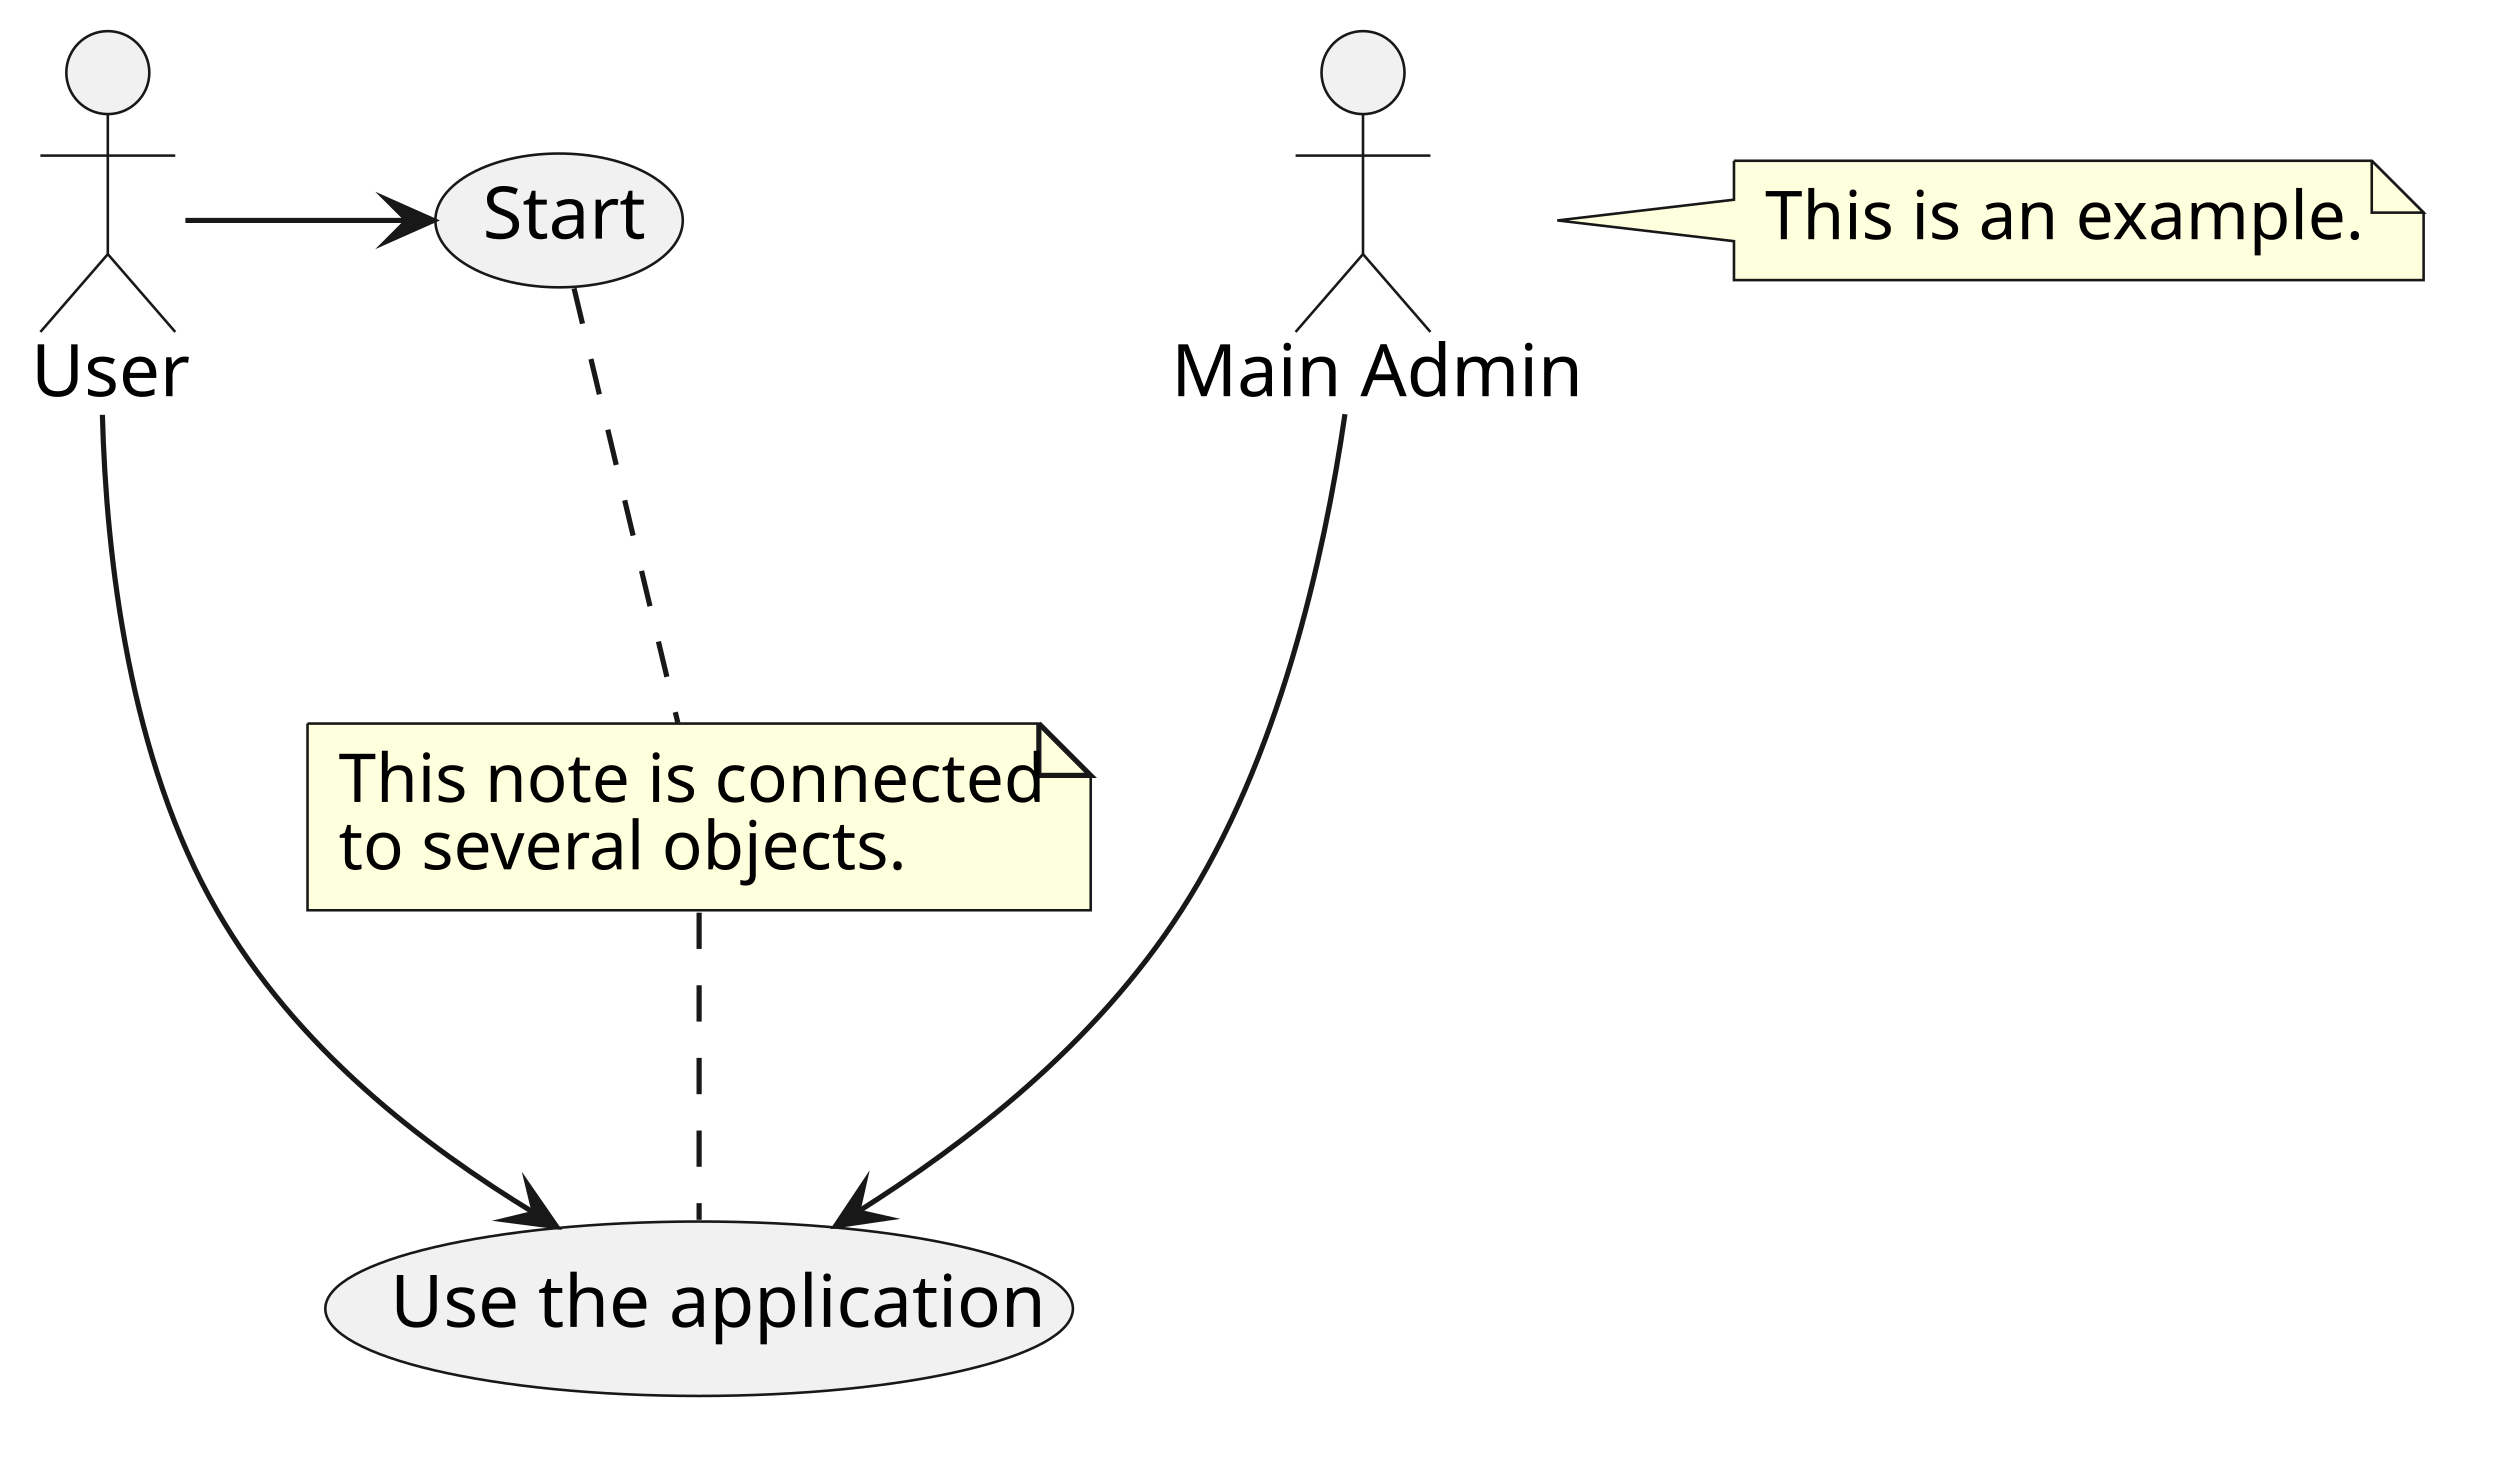
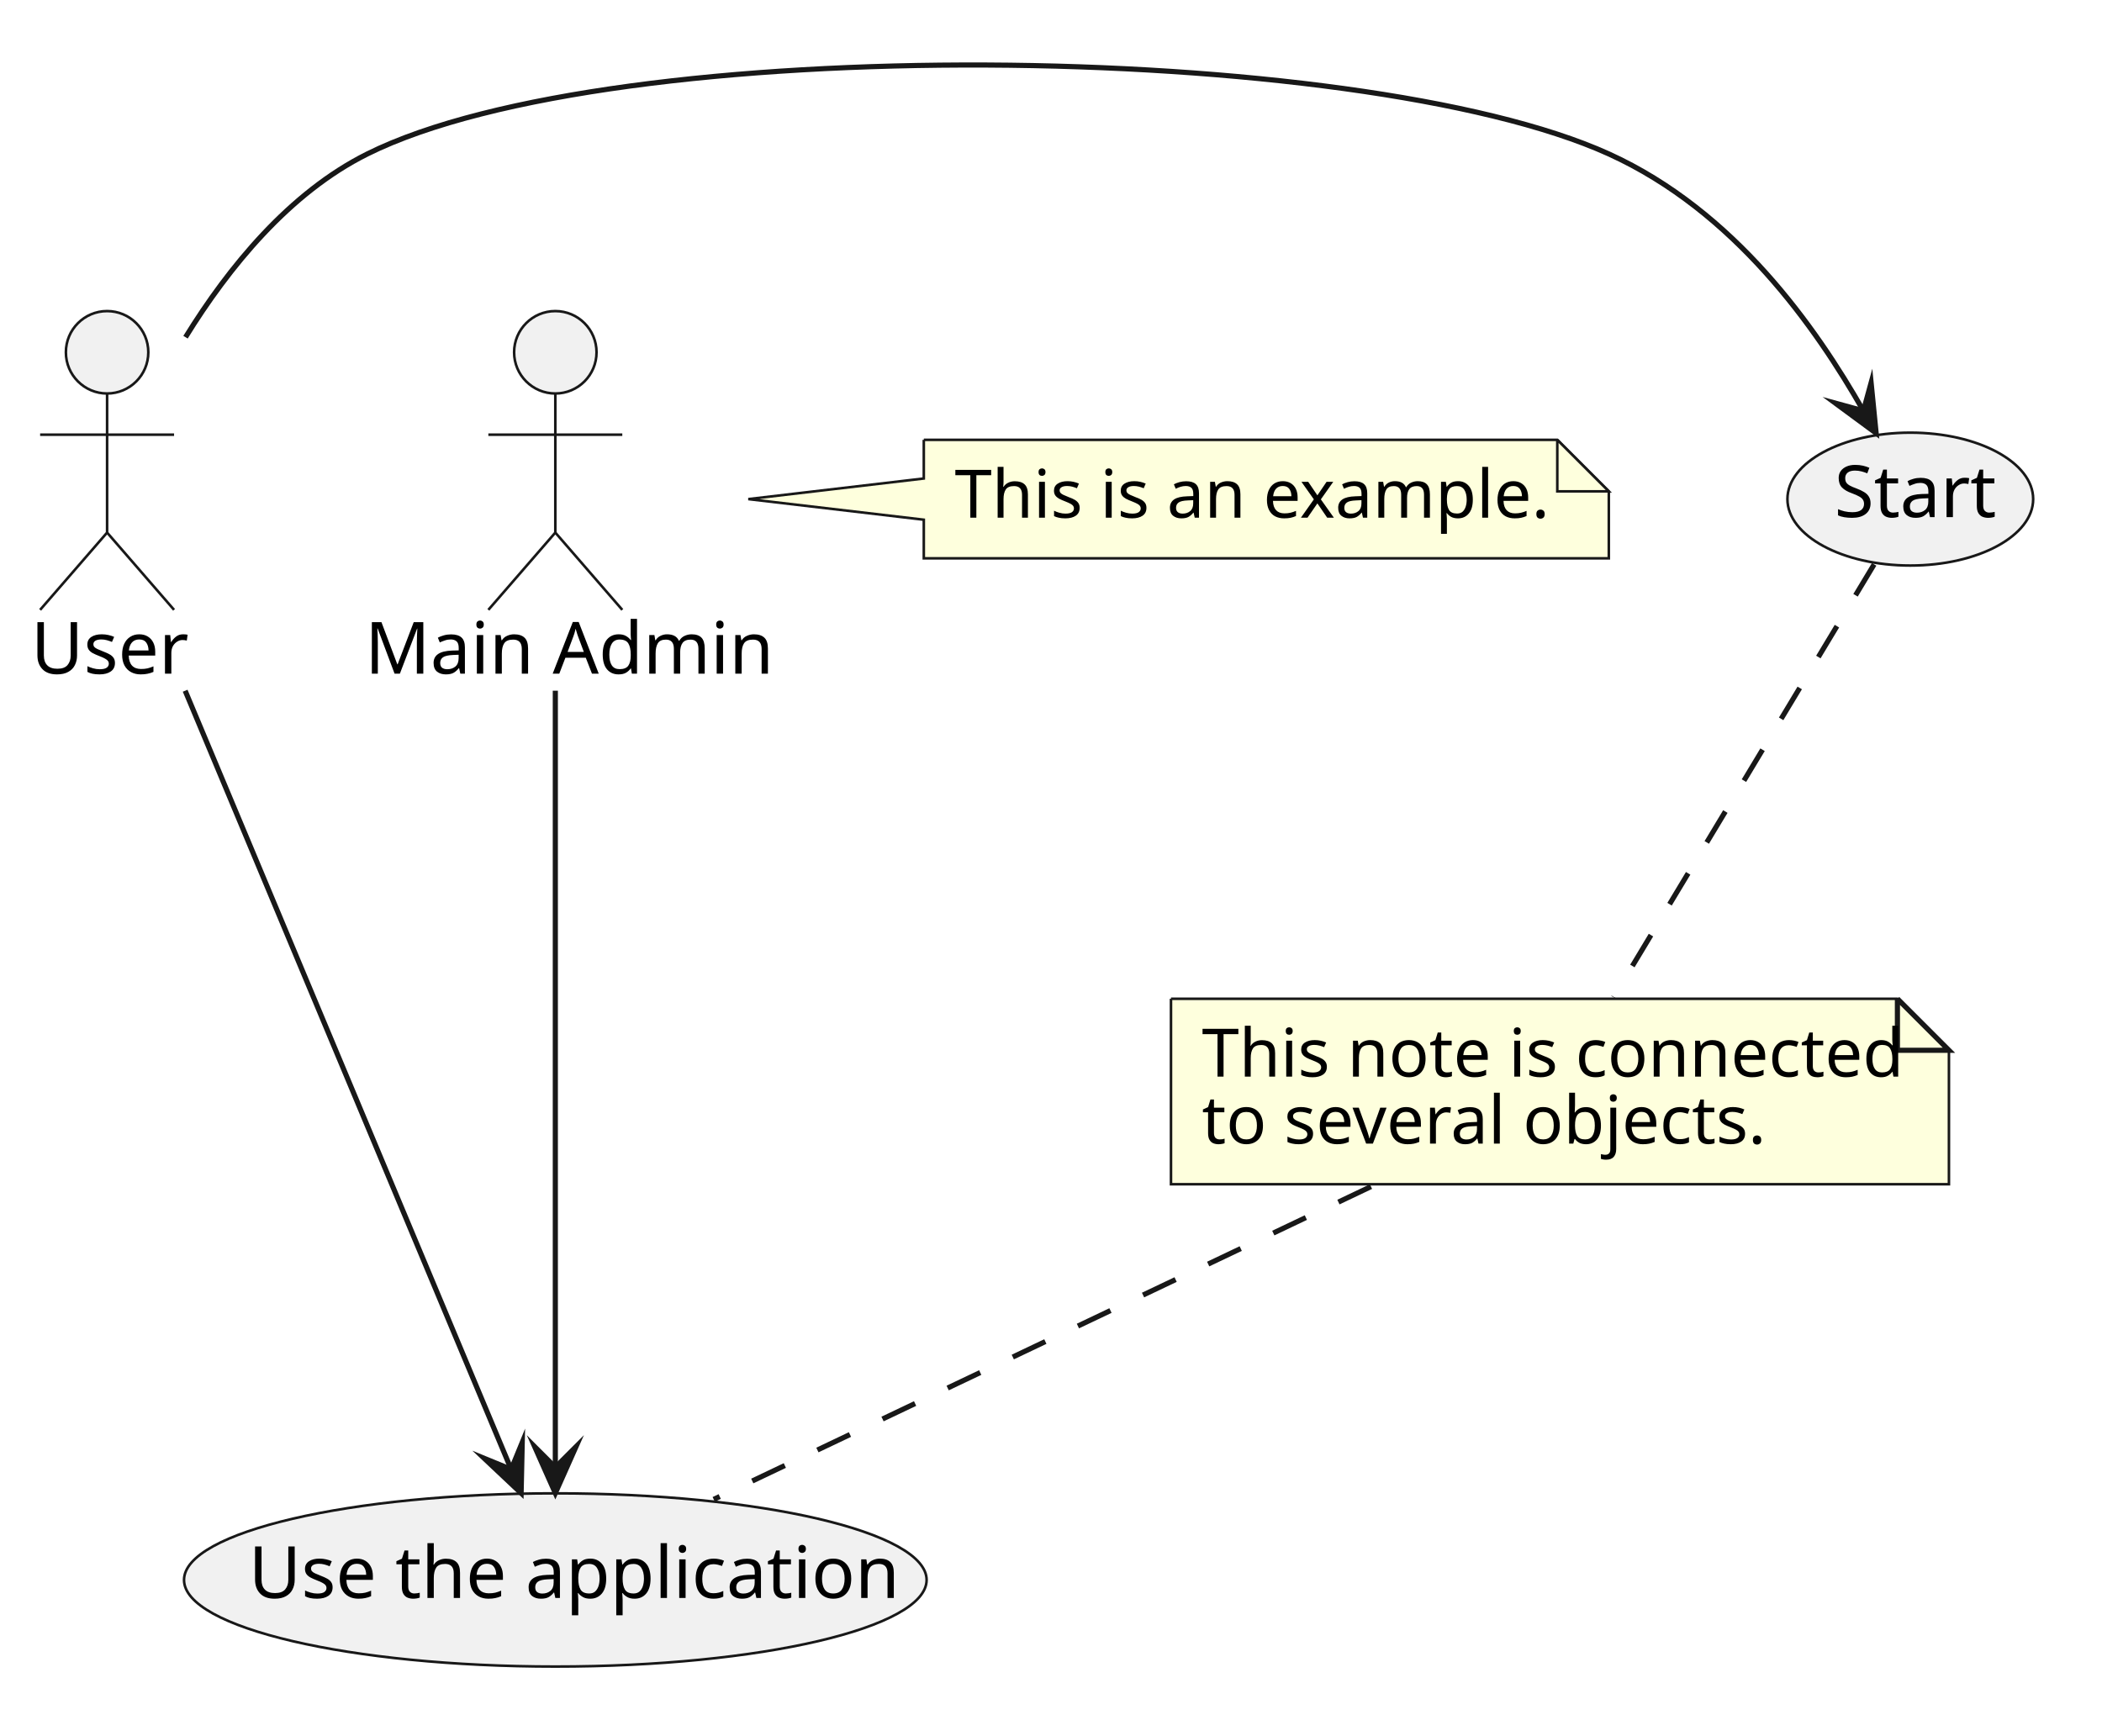
- <svg xmlns="http://www.w3.org/2000/svg" version="1.1" data-diagram-type="DESCRIPTION" style="width:482px;height:283px;background:#FFFFFF;" width="482px" height="283px" viewBox="0 0 482 283" zoomAndPan="magnify" preserveAspectRatio="none" contentStyleType="text/css">
+ <svg xmlns="http://www.w3.org/2000/svg" version="1.1" data-diagram-type="DESCRIPTION" style="width:408px;height:337px;background:#FFFFFF;" width="408px" height="337px" viewBox="0 0 408 337" zoomAndPan="magnify" preserveAspectRatio="none" contentStyleType="text/css">
  <defs />
  <g font-family="sans-serif" lengthAdjust="spacing">
    <g class="entity" data-qualified-name="Admin" id="ent0001" data-source-line="1">
-       <ellipse cx="262.789" cy="14" rx="8" ry="8" fill="#F1F1F1" style="stroke:#181818;stroke-width:0.5;" />
-       <path d="M262.789,22 L262.789,49 M249.789,30 L275.789,30 M262.789,49 L249.789,64 M262.789,49 L275.789,64" style="stroke:#181818;stroke-width:0.5;" fill="none" />
-       <text x="225.82" y="76.389" fill="#000" font-size="14" textLength="73.938">Main Admin</text>
+       <ellipse cx="107.789" cy="68.39" rx="8" ry="8" fill="#F1F1F1" style="stroke:#181818;stroke-width:0.5;" />
+       <path d="M107.789,76.39 L107.789,103.39 M94.789,84.39 L120.789,84.39 M107.789,103.39 L94.789,118.39 M107.789,103.39 L120.789,118.39" style="stroke:#181818;stroke-width:0.5;" fill="none" />
+       <text x="70.82" y="130.779" fill="#000" font-size="14" textLength="73.938">Main Admin</text>
    </g>
    <g class="entity" data-qualified-name="Use" id="ent0002" data-source-line="2">
-       <ellipse cx="134.789" cy="252.324" rx="72.069" ry="16.814" fill="#F1F1F1" style="stroke:#181818;stroke-width:0.5;" />
-       <text x="75.245" y="255.824" fill="#000" font-size="14" textLength="119.088">Use the application</text>
+       <ellipse cx="107.789" cy="306.714" rx="72.069" ry="16.814" fill="#F1F1F1" style="stroke:#181818;stroke-width:0.5;" />
+       <text x="48.245" y="310.214" fill="#000" font-size="14" textLength="119.088">Use the application</text>
    </g>
    <g class="entity" data-qualified-name="User" id="ent0003" data-source-line="4">
-       <ellipse cx="20.788" cy="14" rx="8" ry="8" fill="#F1F1F1" style="stroke:#181818;stroke-width:0.5;" />
-       <path d="M20.788,22 L20.788,49 M7.788,30 L33.788,30 M20.788,49 L7.788,64 M20.788,49 L33.788,64" style="stroke:#181818;stroke-width:0.5;" fill="none" />
-       <text x="6" y="76.389" fill="#000" font-size="14" textLength="29.575">User</text>
+       <ellipse cx="20.788" cy="68.39" rx="8" ry="8" fill="#F1F1F1" style="stroke:#181818;stroke-width:0.5;" />
+       <path d="M20.788,76.39 L20.788,103.39 M7.788,84.39 L33.788,84.39 M20.788,103.39 L7.788,118.39 M20.788,103.39 L33.788,118.39" style="stroke:#181818;stroke-width:0.5;" fill="none" />
+       <text x="6" y="130.779" fill="#000" font-size="14" textLength="29.575">User</text>
    </g>
    <g class="entity" data-qualified-name="Start" id="ent0004" data-source-line="4">
-       <ellipse cx="107.791" cy="42.499" rx="23.851" ry="12.899" fill="#F1F1F1" style="stroke:#181818;stroke-width:0.5;" />
-       <text x="93.047" y="45.999" fill="#000" font-size="14" textLength="29.487">Start</text>
+       <ellipse cx="370.791" cy="96.889" rx="23.851" ry="12.899" fill="#F1F1F1" style="stroke:#181818;stroke-width:0.5;" />
+       <text x="356.047" y="100.389" fill="#000" font-size="14" textLength="29.487">Start</text>
    </g>
    <g class="entity" data-qualified-name="GMN8" id="ent0009" data-source-line="9">
-       <path d="M334.31,31 L334.31,38.5 L300.25,42.5 L334.31,46.5 L334.31,54 A0,0 0 0 0 334.31,54 L467.273,54 A0,0 0 0 0 467.273,54 L467.273,41 L457.273,31 L334.31,31 A0,0 0 0 0 334.31,31" style="stroke:#181818;stroke-width:0.5;" fill="#FEFFDD" />
-       <path d="M457.273,31 L457.273,41 L467.273,41 L457.273,31" style="stroke:#181818;stroke-width:0.5;" fill="#FEFFDD" />
-       <text x="340.31" y="46.111" fill="#000" font-size="13" textLength="111.963">This is an example.</text>
+       <path d="M179.31,85.39 L179.31,92.89 L145.25,96.89 L179.31,100.89 L179.31,108.39 A0,0 0 0 0 179.31,108.39 L312.273,108.39 A0,0 0 0 0 312.273,108.39 L312.273,95.39 L302.273,85.39 L179.31,85.39 A0,0 0 0 0 179.31,85.39" style="stroke:#181818;stroke-width:0.5;" fill="#FEFFDD" />
+       <path d="M302.273,85.39 L302.273,95.39 L312.273,95.39 L302.273,85.39" style="stroke:#181818;stroke-width:0.5;" fill="#FEFFDD" />
+       <text x="185.31" y="100.501" fill="#000" font-size="13" textLength="111.963">This is an example.</text>
    </g>
    <g class="entity" data-qualified-name="N2" id="ent0011" data-source-line="11">
-       <path d="M59.29,139.5 L59.29,175.5 L210.29,175.5 L210.29,149.5 L200.29,139.5 L59.29,139.5" style="stroke:#181818;stroke-width:0.5;" fill="#FEFFDD" />
-       <path d="M200.29,139.5 L200.29,149.5 L210.29,149.5 L200.29,139.5" style="stroke:#181818;stroke-width:1;" fill="#FEFFDD" />
-       <text x="65.29" y="154.611" fill="#000" font-size="13" textLength="130">This note is connected</text>
-       <text x="65.29" y="167.611" fill="#000" font-size="13" textLength="104.65">to several objects.</text>
+       <path d="M227.29,193.89 L227.29,229.89 L378.29,229.89 L378.29,203.89 L368.29,193.89 L227.29,193.89" style="stroke:#181818;stroke-width:0.5;" fill="#FEFFDD" />
+       <path d="M368.29,193.89 L368.29,203.89 L378.29,203.89 L368.29,193.89" style="stroke:#181818;stroke-width:1;" fill="#FEFFDD" />
+       <text x="233.29" y="209.001" fill="#000" font-size="13" textLength="130">This note is connected</text>
+       <text x="233.29" y="222.001" fill="#000" font-size="13" textLength="104.65">to several objects.</text>
    </g>
    <g class="link" data-entity-1="ent0003" data-entity-2="ent0004" id="lnk5" data-source-line="4" data-link-type="dependency">
-       <path d="M35.74,42.5 C51.69,42.5 62.64,42.5 78.58,42.5" style="stroke:#181818;stroke-width:1;" fill="none" id="User-to-Start" />
-       <polygon points="83.58,42.5,74.58,38.5,78.58,42.5,74.58,46.5,83.58,42.5" fill="#181818" style="stroke:#181818;stroke-width:1;stroke-linejoin:miter;stroke-miterlimit:10;" />
+       <path d="M36.01,65.46 C44.38,51.89 56.17,37.43 71.29,29.89 C119.22,6 263.53,7.74 312.29,29.89 C336.75,41.01 352.507,63.624 361.687,79.754" style="stroke:#181818;stroke-width:1;" fill="none" id="User-to-Start" />
+       <polygon points="364.16,84.1,363.185,74.3,361.687,79.754,356.232,78.257,364.16,84.1" fill="#181818" style="stroke:#181818;stroke-width:1;stroke-linejoin:miter;stroke-miterlimit:10;" />
    </g>
    <g class="link" data-entity-1="ent0003" data-entity-2="ent0002" id="lnk6" data-source-line="5" data-link-type="dependency">
-       <path d="M19.74,79.98 C20.49,107.87 25,146.34 41.79,175.5 C57.17,202.22 81.582,220.785 103.042,233.885" style="stroke:#181818;stroke-width:1;" fill="none" id="User-to-Use" />
-       <polygon points="107.31,236.49,101.712,228.387,103.042,233.885,97.544,235.215,107.31,236.49" fill="#181818" style="stroke:#181818;stroke-width:1;stroke-linejoin:miter;stroke-miterlimit:10;" />
+       <path d="M35.94,134.09 C55.12,179.91 85.4,252.228 99.22,285.248" style="stroke:#181818;stroke-width:1;" fill="none" id="User-to-Use" />
+       <polygon points="101.15,289.86,101.365,280.013,99.22,285.248,93.985,283.102,101.15,289.86" fill="#181818" style="stroke:#181818;stroke-width:1;stroke-linejoin:miter;stroke-miterlimit:10;" />
    </g>
    <g class="link" data-entity-1="ent0001" data-entity-2="ent0002" id="lnk7" data-source-line="7" data-link-type="dependency">
-       <path d="M259.31,79.85 C255.24,107.84 246.49,146.52 227.79,175.5 C210.96,201.58 186.447,220.319 165.357,233.649" style="stroke:#181818;stroke-width:1;" fill="none" id="Admin-to-Use" />
-       <polygon points="161.13,236.32,170.875,234.893,165.357,233.649,166.601,228.13,161.13,236.32" fill="#181818" style="stroke:#181818;stroke-width:1;stroke-linejoin:miter;stroke-miterlimit:10;" />
+       <path d="M107.79,134.09 C107.79,179.91 107.79,251.84 107.79,284.86" style="stroke:#181818;stroke-width:1;" fill="none" id="Admin-to-Use" />
+       <polygon points="107.79,289.86,111.79,280.86,107.79,284.86,103.79,280.86,107.79,289.86" fill="#181818" style="stroke:#181818;stroke-width:1;stroke-linejoin:miter;stroke-miterlimit:10;" />
    </g>
    <g class="link" data-entity-1="ent0004" data-entity-2="ent0011" id="lnk12" data-source-line="12" data-link-type="association">
-       <path d="M110.68,55.6 C115.49,75.75 125.18,116.27 130.69,139.36" style="stroke:#181818;stroke-width:1;stroke-dasharray:7,7;" fill="none" id="Start-N2" />
+       <path d="M363.77,109.56 C351.75,129.52 327.2,170.32 313.19,193.6" style="stroke:#181818;stroke-width:1;stroke-dasharray:7,7;" fill="none" id="Start-N2" />
    </g>
    <g class="link" data-entity-1="ent0011" data-entity-2="ent0002" id="lnk13" data-source-line="13" data-link-type="association">
-       <path d="M134.79,175.96 C134.79,192.97 134.79,218.63 134.79,235.18" style="stroke:#181818;stroke-width:1;stroke-dasharray:7,7;" fill="none" id="N2-Use" />
+       <path d="M266.11,230.35 C229.26,247.89 173.11,274.61 138.53,291.07" style="stroke:#181818;stroke-width:1;stroke-dasharray:7,7;" fill="none" id="N2-Use" />
    </g>
  </g>
</svg>
